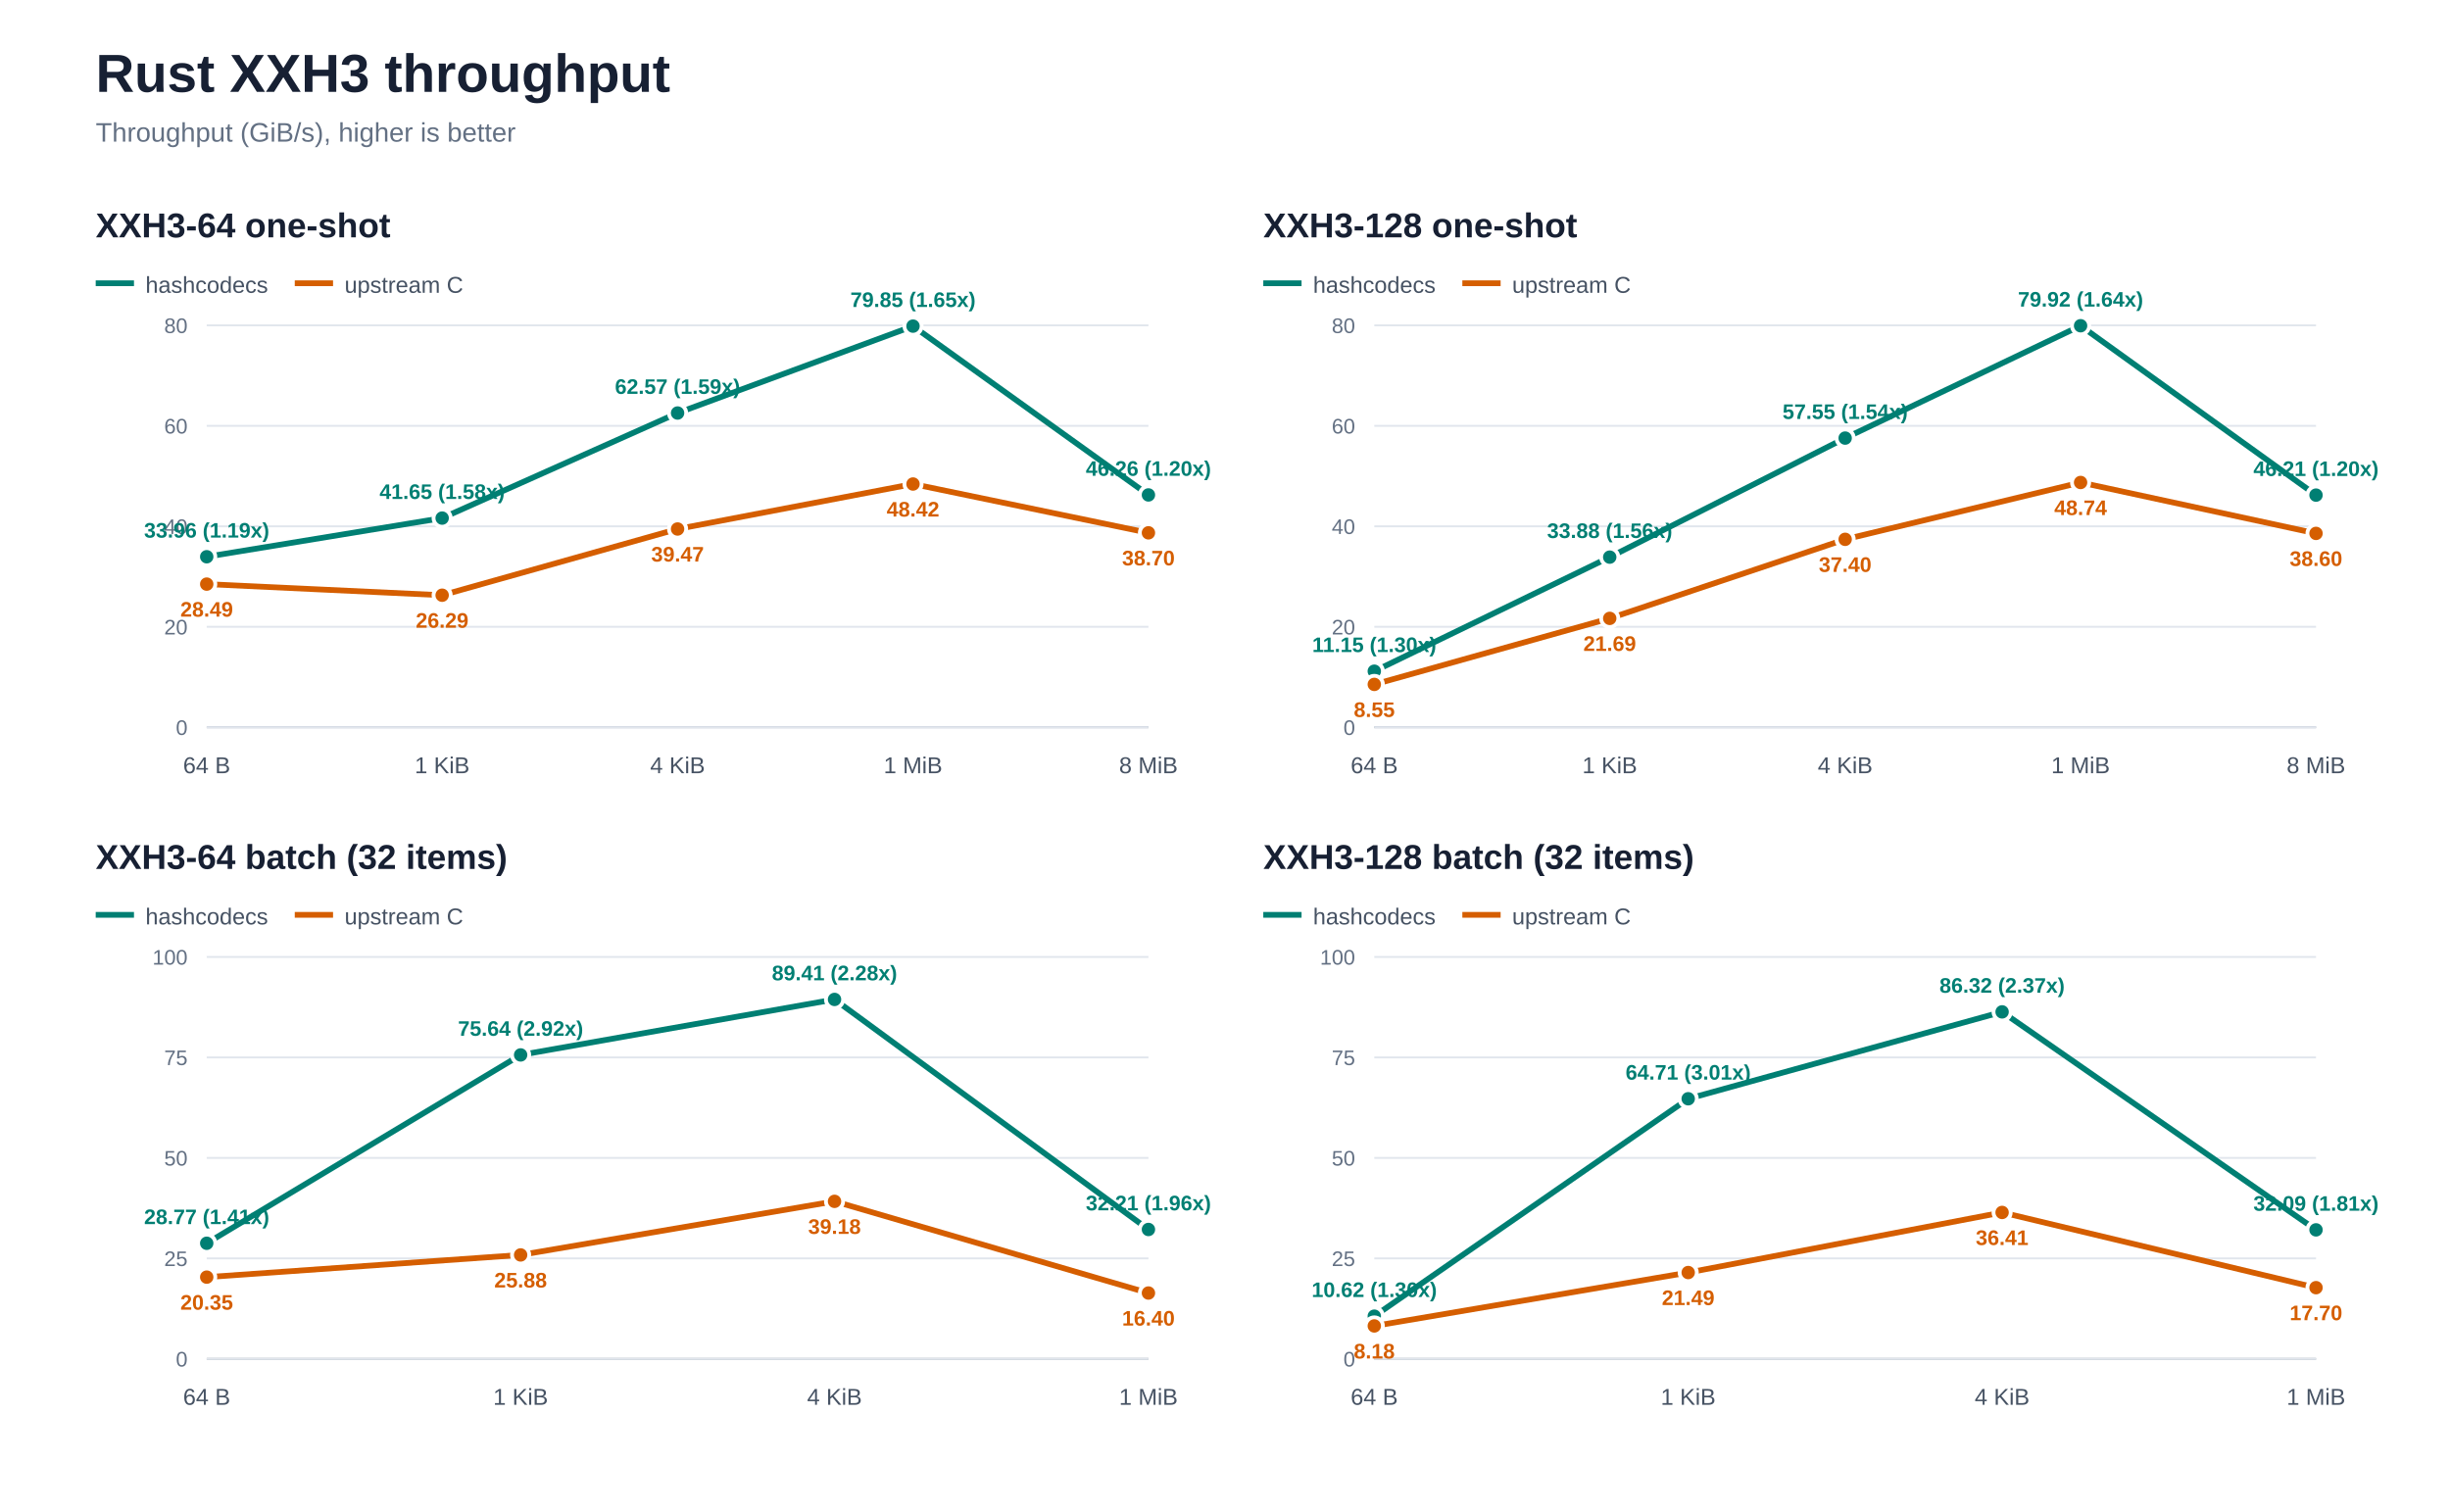
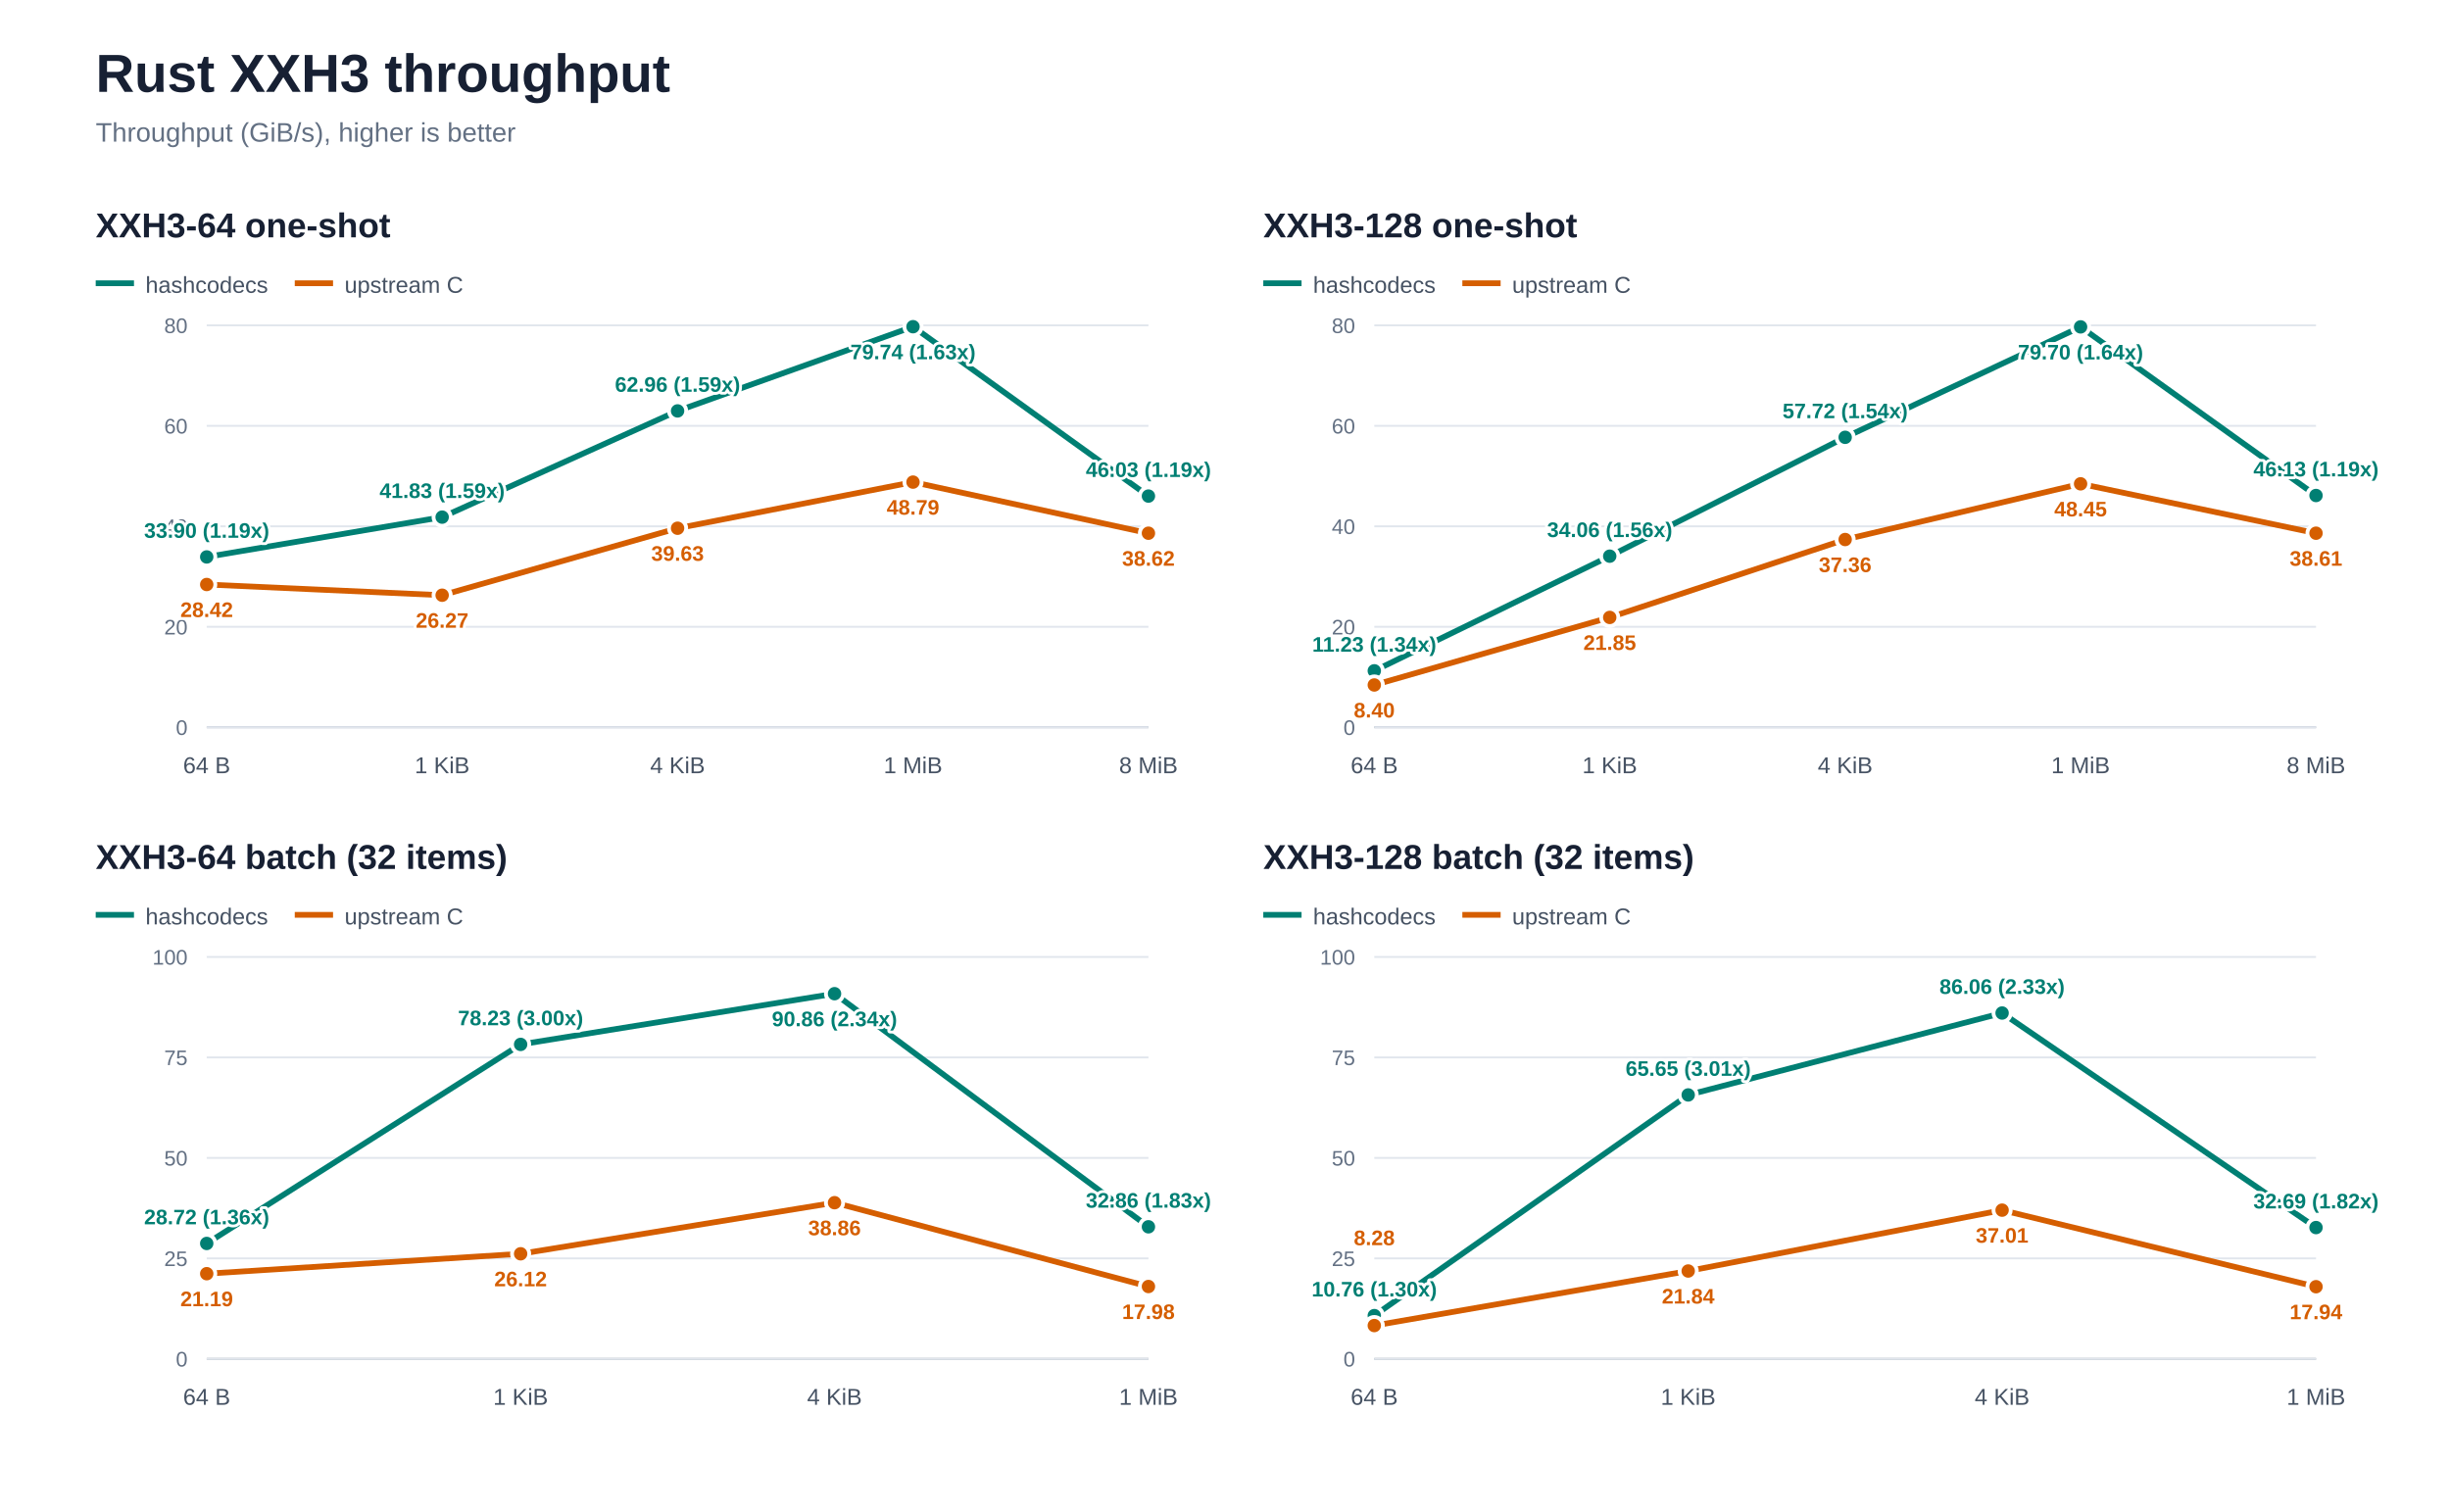
<svg xmlns="http://www.w3.org/2000/svg" width="1280" height="790" viewBox="0 0 1280 790" role="img" aria-labelledby="title desc">
  <rect width="100%" height="100%" fill="#ffffff" />
  <text x="50" y="48" fill="#172033" font-family="Segoe UI,Arial,sans-serif" font-size="28" font-weight="700">Rust XXH3 throughput</text>
  <text x="50" y="74" fill="#637083" font-family="Segoe UI,Arial,sans-serif" font-size="14">Throughput (GiB/s), higher is better</text>
  <text x="50" y="124" fill="#172033" font-family="Segoe UI,Arial,sans-serif" font-size="18" font-weight="600">XXH3-64 one-shot</text>
  <line x1="108" y1="380" x2="600" y2="380" stroke="#9aa5b4" />
  <line x1="50" y1="148" x2="70" y2="148" stroke="#007f73" stroke-width="3" />
  <text x="76" y="153" fill="#465263" font-family="Segoe UI,Arial,sans-serif" font-size="12">hashcodecs</text>
  <line x1="154" y1="148" x2="174" y2="148" stroke="#d55e00" stroke-width="3" />
  <text x="180" y="153" fill="#465263" font-family="Segoe UI,Arial,sans-serif" font-size="12">upstream C</text>
  <line x1="108" y1="380.0" x2="600" y2="380.0" stroke="#e1e6ed" />
  <text x="98" y="384.0" text-anchor="end" fill="#637083" font-family="Segoe UI,Arial,sans-serif" font-size="11">0</text>
  <line x1="108" y1="327.5" x2="600" y2="327.5" stroke="#e1e6ed" />
  <text x="98" y="331.5" text-anchor="end" fill="#637083" font-family="Segoe UI,Arial,sans-serif" font-size="11">20</text>
  <line x1="108" y1="275.0" x2="600" y2="275.0" stroke="#e1e6ed" />
  <text x="98" y="279.0" text-anchor="end" fill="#637083" font-family="Segoe UI,Arial,sans-serif" font-size="11">40</text>
  <line x1="108" y1="222.5" x2="600" y2="222.5" stroke="#e1e6ed" />
  <text x="98" y="226.5" text-anchor="end" fill="#637083" font-family="Segoe UI,Arial,sans-serif" font-size="11">60</text>
  <line x1="108" y1="170.0" x2="600" y2="170.0" stroke="#e1e6ed" />
  <text x="98" y="174.0" text-anchor="end" fill="#637083" font-family="Segoe UI,Arial,sans-serif" font-size="11">80</text>
  <text x="108.0" y="404" text-anchor="middle" fill="#465263" font-family="Segoe UI,Arial,sans-serif" font-size="12">64 B</text>
  <text x="231.0" y="404" text-anchor="middle" fill="#465263" font-family="Segoe UI,Arial,sans-serif" font-size="12">1 KiB</text>
  <text x="354.0" y="404" text-anchor="middle" fill="#465263" font-family="Segoe UI,Arial,sans-serif" font-size="12">4 KiB</text>
  <text x="477.0" y="404" text-anchor="middle" fill="#465263" font-family="Segoe UI,Arial,sans-serif" font-size="12">1 MiB</text>
  <text x="600.0" y="404" text-anchor="middle" fill="#465263" font-family="Segoe UI,Arial,sans-serif" font-size="12">8 MiB</text>
-   <polyline points="108.0,290.9 231.0,270.7 354.0,215.8 477.0,170.4 600.0,258.6" fill="none" stroke="#007f73" stroke-width="3" stroke-linejoin="round" stroke-linecap="round" />
-   <circle cx="108.0" cy="290.9" r="4.5" fill="#007f73" stroke="#ffffff" stroke-width="2" />
-   <text x="108.0" y="280.9" text-anchor="middle" fill="#007f73" font-family="Segoe UI,Arial,sans-serif" font-size="11" font-weight="600">33.96 (1.19x)</text>
-   <circle cx="231.0" cy="270.7" r="4.5" fill="#007f73" stroke="#ffffff" stroke-width="2" />
-   <text x="231.0" y="260.7" text-anchor="middle" fill="#007f73" font-family="Segoe UI,Arial,sans-serif" font-size="11" font-weight="600">41.65 (1.58x)</text>
-   <circle cx="354.0" cy="215.8" r="4.5" fill="#007f73" stroke="#ffffff" stroke-width="2" />
-   <text x="354.0" y="205.8" text-anchor="middle" fill="#007f73" font-family="Segoe UI,Arial,sans-serif" font-size="11" font-weight="600">62.57 (1.59x)</text>
-   <circle cx="477.0" cy="170.4" r="4.5" fill="#007f73" stroke="#ffffff" stroke-width="2" />
-   <text x="477.0" y="160.4" text-anchor="middle" fill="#007f73" font-family="Segoe UI,Arial,sans-serif" font-size="11" font-weight="600">79.85 (1.65x)</text>
-   <circle cx="600.0" cy="258.6" r="4.5" fill="#007f73" stroke="#ffffff" stroke-width="2" />
-   <text x="600.0" y="248.6" text-anchor="middle" fill="#007f73" font-family="Segoe UI,Arial,sans-serif" font-size="11" font-weight="600">46.26 (1.20x)</text>
-   <polyline points="108.0,305.2 231.0,311.0 354.0,276.4 477.0,252.9 600.0,278.4" fill="none" stroke="#d55e00" stroke-width="3" stroke-linejoin="round" stroke-linecap="round" />
-   <circle cx="108.0" cy="305.2" r="4.5" fill="#d55e00" stroke="#ffffff" stroke-width="2" />
-   <text x="108.0" y="322.2" text-anchor="middle" fill="#d55e00" font-family="Segoe UI,Arial,sans-serif" font-size="11" font-weight="600">28.49</text>
+   <polyline points="108.0,291.0 231.0,270.2 354.0,214.7 477.0,170.7 600.0,259.2" fill="none" stroke="#007f73" stroke-width="3" stroke-linejoin="round" stroke-linecap="round" />
+   <circle cx="108.0" cy="291.0" r="4.5" fill="#007f73" stroke="#ffffff" stroke-width="2" />
+   <text x="108.0" y="281.0" text-anchor="middle" fill="#007f73" font-family="Segoe UI,Arial,sans-serif" font-size="11" font-weight="600" paint-order="stroke" stroke="#ffffff" stroke-width="3" stroke-linejoin="round">33.90 (1.19x)</text>
+   <circle cx="231.0" cy="270.2" r="4.5" fill="#007f73" stroke="#ffffff" stroke-width="2" />
+   <text x="231.0" y="260.2" text-anchor="middle" fill="#007f73" font-family="Segoe UI,Arial,sans-serif" font-size="11" font-weight="600" paint-order="stroke" stroke="#ffffff" stroke-width="3" stroke-linejoin="round">41.83 (1.59x)</text>
+   <circle cx="354.0" cy="214.7" r="4.5" fill="#007f73" stroke="#ffffff" stroke-width="2" />
+   <text x="354.0" y="204.7" text-anchor="middle" fill="#007f73" font-family="Segoe UI,Arial,sans-serif" font-size="11" font-weight="600" paint-order="stroke" stroke="#ffffff" stroke-width="3" stroke-linejoin="round">62.96 (1.59x)</text>
+   <circle cx="477.0" cy="170.7" r="4.5" fill="#007f73" stroke="#ffffff" stroke-width="2" />
+   <text x="477.0" y="187.7" text-anchor="middle" fill="#007f73" font-family="Segoe UI,Arial,sans-serif" font-size="11" font-weight="600" paint-order="stroke" stroke="#ffffff" stroke-width="3" stroke-linejoin="round">79.74 (1.63x)</text>
+   <circle cx="600.0" cy="259.2" r="4.5" fill="#007f73" stroke="#ffffff" stroke-width="2" />
+   <text x="600.0" y="249.2" text-anchor="middle" fill="#007f73" font-family="Segoe UI,Arial,sans-serif" font-size="11" font-weight="600" paint-order="stroke" stroke="#ffffff" stroke-width="3" stroke-linejoin="round">46.03 (1.19x)</text>
+   <polyline points="108.0,305.4 231.0,311.0 354.0,276.0 477.0,251.9 600.0,278.6" fill="none" stroke="#d55e00" stroke-width="3" stroke-linejoin="round" stroke-linecap="round" />
+   <circle cx="108.0" cy="305.4" r="4.5" fill="#d55e00" stroke="#ffffff" stroke-width="2" />
+   <text x="108.0" y="322.4" text-anchor="middle" fill="#d55e00" font-family="Segoe UI,Arial,sans-serif" font-size="11" font-weight="600" paint-order="stroke" stroke="#ffffff" stroke-width="3" stroke-linejoin="round">28.42</text>
  <circle cx="231.0" cy="311.0" r="4.5" fill="#d55e00" stroke="#ffffff" stroke-width="2" />
-   <text x="231.0" y="328.0" text-anchor="middle" fill="#d55e00" font-family="Segoe UI,Arial,sans-serif" font-size="11" font-weight="600">26.29</text>
-   <circle cx="354.0" cy="276.4" r="4.5" fill="#d55e00" stroke="#ffffff" stroke-width="2" />
-   <text x="354.0" y="293.4" text-anchor="middle" fill="#d55e00" font-family="Segoe UI,Arial,sans-serif" font-size="11" font-weight="600">39.47</text>
-   <circle cx="477.0" cy="252.9" r="4.5" fill="#d55e00" stroke="#ffffff" stroke-width="2" />
-   <text x="477.0" y="269.9" text-anchor="middle" fill="#d55e00" font-family="Segoe UI,Arial,sans-serif" font-size="11" font-weight="600">48.42</text>
-   <circle cx="600.0" cy="278.4" r="4.5" fill="#d55e00" stroke="#ffffff" stroke-width="2" />
-   <text x="600.0" y="295.4" text-anchor="middle" fill="#d55e00" font-family="Segoe UI,Arial,sans-serif" font-size="11" font-weight="600">38.70</text>
+   <text x="231.0" y="328.0" text-anchor="middle" fill="#d55e00" font-family="Segoe UI,Arial,sans-serif" font-size="11" font-weight="600" paint-order="stroke" stroke="#ffffff" stroke-width="3" stroke-linejoin="round">26.27</text>
+   <circle cx="354.0" cy="276.0" r="4.5" fill="#d55e00" stroke="#ffffff" stroke-width="2" />
+   <text x="354.0" y="293.0" text-anchor="middle" fill="#d55e00" font-family="Segoe UI,Arial,sans-serif" font-size="11" font-weight="600" paint-order="stroke" stroke="#ffffff" stroke-width="3" stroke-linejoin="round">39.63</text>
+   <circle cx="477.0" cy="251.9" r="4.5" fill="#d55e00" stroke="#ffffff" stroke-width="2" />
+   <text x="477.0" y="268.9" text-anchor="middle" fill="#d55e00" font-family="Segoe UI,Arial,sans-serif" font-size="11" font-weight="600" paint-order="stroke" stroke="#ffffff" stroke-width="3" stroke-linejoin="round">48.79</text>
+   <circle cx="600.0" cy="278.6" r="4.5" fill="#d55e00" stroke="#ffffff" stroke-width="2" />
+   <text x="600.0" y="295.6" text-anchor="middle" fill="#d55e00" font-family="Segoe UI,Arial,sans-serif" font-size="11" font-weight="600" paint-order="stroke" stroke="#ffffff" stroke-width="3" stroke-linejoin="round">38.62</text>
  <text x="660" y="124" fill="#172033" font-family="Segoe UI,Arial,sans-serif" font-size="18" font-weight="600">XXH3-128 one-shot</text>
  <line x1="718" y1="380" x2="1210" y2="380" stroke="#9aa5b4" />
  <line x1="660" y1="148" x2="680" y2="148" stroke="#007f73" stroke-width="3" />
  <text x="686" y="153" fill="#465263" font-family="Segoe UI,Arial,sans-serif" font-size="12">hashcodecs</text>
  <line x1="764" y1="148" x2="784" y2="148" stroke="#d55e00" stroke-width="3" />
  <text x="790" y="153" fill="#465263" font-family="Segoe UI,Arial,sans-serif" font-size="12">upstream C</text>
  <line x1="718" y1="380.0" x2="1210" y2="380.0" stroke="#e1e6ed" />
  <text x="708" y="384.0" text-anchor="end" fill="#637083" font-family="Segoe UI,Arial,sans-serif" font-size="11">0</text>
  <line x1="718" y1="327.5" x2="1210" y2="327.5" stroke="#e1e6ed" />
  <text x="708" y="331.5" text-anchor="end" fill="#637083" font-family="Segoe UI,Arial,sans-serif" font-size="11">20</text>
  <line x1="718" y1="275.0" x2="1210" y2="275.0" stroke="#e1e6ed" />
  <text x="708" y="279.0" text-anchor="end" fill="#637083" font-family="Segoe UI,Arial,sans-serif" font-size="11">40</text>
  <line x1="718" y1="222.5" x2="1210" y2="222.5" stroke="#e1e6ed" />
  <text x="708" y="226.5" text-anchor="end" fill="#637083" font-family="Segoe UI,Arial,sans-serif" font-size="11">60</text>
  <line x1="718" y1="170.0" x2="1210" y2="170.0" stroke="#e1e6ed" />
  <text x="708" y="174.0" text-anchor="end" fill="#637083" font-family="Segoe UI,Arial,sans-serif" font-size="11">80</text>
  <text x="718.0" y="404" text-anchor="middle" fill="#465263" font-family="Segoe UI,Arial,sans-serif" font-size="12">64 B</text>
  <text x="841.0" y="404" text-anchor="middle" fill="#465263" font-family="Segoe UI,Arial,sans-serif" font-size="12">1 KiB</text>
  <text x="964.0" y="404" text-anchor="middle" fill="#465263" font-family="Segoe UI,Arial,sans-serif" font-size="12">4 KiB</text>
  <text x="1087.0" y="404" text-anchor="middle" fill="#465263" font-family="Segoe UI,Arial,sans-serif" font-size="12">1 MiB</text>
  <text x="1210.0" y="404" text-anchor="middle" fill="#465263" font-family="Segoe UI,Arial,sans-serif" font-size="12">8 MiB</text>
-   <polyline points="718.0,350.7 841.0,291.1 964.0,228.9 1087.0,170.2 1210.0,258.7" fill="none" stroke="#007f73" stroke-width="3" stroke-linejoin="round" stroke-linecap="round" />
-   <circle cx="718.0" cy="350.7" r="4.5" fill="#007f73" stroke="#ffffff" stroke-width="2" />
-   <text x="718.0" y="340.7" text-anchor="middle" fill="#007f73" font-family="Segoe UI,Arial,sans-serif" font-size="11" font-weight="600">11.15 (1.30x)</text>
-   <circle cx="841.0" cy="291.1" r="4.5" fill="#007f73" stroke="#ffffff" stroke-width="2" />
-   <text x="841.0" y="281.1" text-anchor="middle" fill="#007f73" font-family="Segoe UI,Arial,sans-serif" font-size="11" font-weight="600">33.88 (1.56x)</text>
-   <circle cx="964.0" cy="228.9" r="4.5" fill="#007f73" stroke="#ffffff" stroke-width="2" />
-   <text x="964.0" y="218.9" text-anchor="middle" fill="#007f73" font-family="Segoe UI,Arial,sans-serif" font-size="11" font-weight="600">57.55 (1.54x)</text>
-   <circle cx="1087.0" cy="170.2" r="4.5" fill="#007f73" stroke="#ffffff" stroke-width="2" />
-   <text x="1087.0" y="160.2" text-anchor="middle" fill="#007f73" font-family="Segoe UI,Arial,sans-serif" font-size="11" font-weight="600">79.92 (1.64x)</text>
-   <circle cx="1210.0" cy="258.7" r="4.5" fill="#007f73" stroke="#ffffff" stroke-width="2" />
-   <text x="1210.0" y="248.7" text-anchor="middle" fill="#007f73" font-family="Segoe UI,Arial,sans-serif" font-size="11" font-weight="600">46.21 (1.20x)</text>
-   <polyline points="718.0,357.6 841.0,323.1 964.0,281.8 1087.0,252.1 1210.0,278.7" fill="none" stroke="#d55e00" stroke-width="3" stroke-linejoin="round" stroke-linecap="round" />
-   <circle cx="718.0" cy="357.6" r="4.5" fill="#d55e00" stroke="#ffffff" stroke-width="2" />
-   <text x="718.0" y="374.6" text-anchor="middle" fill="#d55e00" font-family="Segoe UI,Arial,sans-serif" font-size="11" font-weight="600">8.55</text>
-   <circle cx="841.0" cy="323.1" r="4.5" fill="#d55e00" stroke="#ffffff" stroke-width="2" />
-   <text x="841.0" y="340.1" text-anchor="middle" fill="#d55e00" font-family="Segoe UI,Arial,sans-serif" font-size="11" font-weight="600">21.69</text>
-   <circle cx="964.0" cy="281.8" r="4.5" fill="#d55e00" stroke="#ffffff" stroke-width="2" />
-   <text x="964.0" y="298.8" text-anchor="middle" fill="#d55e00" font-family="Segoe UI,Arial,sans-serif" font-size="11" font-weight="600">37.40</text>
-   <circle cx="1087.0" cy="252.1" r="4.5" fill="#d55e00" stroke="#ffffff" stroke-width="2" />
-   <text x="1087.0" y="269.1" text-anchor="middle" fill="#d55e00" font-family="Segoe UI,Arial,sans-serif" font-size="11" font-weight="600">48.74</text>
-   <circle cx="1210.0" cy="278.7" r="4.5" fill="#d55e00" stroke="#ffffff" stroke-width="2" />
-   <text x="1210.0" y="295.7" text-anchor="middle" fill="#d55e00" font-family="Segoe UI,Arial,sans-serif" font-size="11" font-weight="600">38.60</text>
+   <polyline points="718.0,350.5 841.0,290.6 964.0,228.5 1087.0,170.8 1210.0,258.9" fill="none" stroke="#007f73" stroke-width="3" stroke-linejoin="round" stroke-linecap="round" />
+   <circle cx="718.0" cy="350.5" r="4.5" fill="#007f73" stroke="#ffffff" stroke-width="2" />
+   <text x="718.0" y="340.5" text-anchor="middle" fill="#007f73" font-family="Segoe UI,Arial,sans-serif" font-size="11" font-weight="600" paint-order="stroke" stroke="#ffffff" stroke-width="3" stroke-linejoin="round">11.23 (1.34x)</text>
+   <circle cx="841.0" cy="290.6" r="4.5" fill="#007f73" stroke="#ffffff" stroke-width="2" />
+   <text x="841.0" y="280.6" text-anchor="middle" fill="#007f73" font-family="Segoe UI,Arial,sans-serif" font-size="11" font-weight="600" paint-order="stroke" stroke="#ffffff" stroke-width="3" stroke-linejoin="round">34.06 (1.56x)</text>
+   <circle cx="964.0" cy="228.5" r="4.5" fill="#007f73" stroke="#ffffff" stroke-width="2" />
+   <text x="964.0" y="218.5" text-anchor="middle" fill="#007f73" font-family="Segoe UI,Arial,sans-serif" font-size="11" font-weight="600" paint-order="stroke" stroke="#ffffff" stroke-width="3" stroke-linejoin="round">57.72 (1.54x)</text>
+   <circle cx="1087.0" cy="170.8" r="4.5" fill="#007f73" stroke="#ffffff" stroke-width="2" />
+   <text x="1087.0" y="187.8" text-anchor="middle" fill="#007f73" font-family="Segoe UI,Arial,sans-serif" font-size="11" font-weight="600" paint-order="stroke" stroke="#ffffff" stroke-width="3" stroke-linejoin="round">79.70 (1.64x)</text>
+   <circle cx="1210.0" cy="258.9" r="4.5" fill="#007f73" stroke="#ffffff" stroke-width="2" />
+   <text x="1210.0" y="248.9" text-anchor="middle" fill="#007f73" font-family="Segoe UI,Arial,sans-serif" font-size="11" font-weight="600" paint-order="stroke" stroke="#ffffff" stroke-width="3" stroke-linejoin="round">46.13 (1.19x)</text>
+   <polyline points="718.0,357.9 841.0,322.6 964.0,281.9 1087.0,252.8 1210.0,278.6" fill="none" stroke="#d55e00" stroke-width="3" stroke-linejoin="round" stroke-linecap="round" />
+   <circle cx="718.0" cy="357.9" r="4.5" fill="#d55e00" stroke="#ffffff" stroke-width="2" />
+   <text x="718.0" y="374.9" text-anchor="middle" fill="#d55e00" font-family="Segoe UI,Arial,sans-serif" font-size="11" font-weight="600" paint-order="stroke" stroke="#ffffff" stroke-width="3" stroke-linejoin="round">8.40</text>
+   <circle cx="841.0" cy="322.6" r="4.5" fill="#d55e00" stroke="#ffffff" stroke-width="2" />
+   <text x="841.0" y="339.6" text-anchor="middle" fill="#d55e00" font-family="Segoe UI,Arial,sans-serif" font-size="11" font-weight="600" paint-order="stroke" stroke="#ffffff" stroke-width="3" stroke-linejoin="round">21.85</text>
+   <circle cx="964.0" cy="281.9" r="4.5" fill="#d55e00" stroke="#ffffff" stroke-width="2" />
+   <text x="964.0" y="298.9" text-anchor="middle" fill="#d55e00" font-family="Segoe UI,Arial,sans-serif" font-size="11" font-weight="600" paint-order="stroke" stroke="#ffffff" stroke-width="3" stroke-linejoin="round">37.36</text>
+   <circle cx="1087.0" cy="252.8" r="4.5" fill="#d55e00" stroke="#ffffff" stroke-width="2" />
+   <text x="1087.0" y="269.8" text-anchor="middle" fill="#d55e00" font-family="Segoe UI,Arial,sans-serif" font-size="11" font-weight="600" paint-order="stroke" stroke="#ffffff" stroke-width="3" stroke-linejoin="round">48.45</text>
+   <circle cx="1210.0" cy="278.6" r="4.5" fill="#d55e00" stroke="#ffffff" stroke-width="2" />
+   <text x="1210.0" y="295.6" text-anchor="middle" fill="#d55e00" font-family="Segoe UI,Arial,sans-serif" font-size="11" font-weight="600" paint-order="stroke" stroke="#ffffff" stroke-width="3" stroke-linejoin="round">38.61</text>
  <text x="50" y="454" fill="#172033" font-family="Segoe UI,Arial,sans-serif" font-size="18" font-weight="600">XXH3-64 batch (32 items)</text>
  <line x1="108" y1="710" x2="600" y2="710" stroke="#9aa5b4" />
  <line x1="50" y1="478" x2="70" y2="478" stroke="#007f73" stroke-width="3" />
  <text x="76" y="483" fill="#465263" font-family="Segoe UI,Arial,sans-serif" font-size="12">hashcodecs</text>
  <line x1="154" y1="478" x2="174" y2="478" stroke="#d55e00" stroke-width="3" />
  <text x="180" y="483" fill="#465263" font-family="Segoe UI,Arial,sans-serif" font-size="12">upstream C</text>
  <line x1="108" y1="710.0" x2="600" y2="710.0" stroke="#e1e6ed" />
  <text x="98" y="714.0" text-anchor="end" fill="#637083" font-family="Segoe UI,Arial,sans-serif" font-size="11">0</text>
  <line x1="108" y1="657.5" x2="600" y2="657.5" stroke="#e1e6ed" />
  <text x="98" y="661.5" text-anchor="end" fill="#637083" font-family="Segoe UI,Arial,sans-serif" font-size="11">25</text>
  <line x1="108" y1="605.0" x2="600" y2="605.0" stroke="#e1e6ed" />
  <text x="98" y="609.0" text-anchor="end" fill="#637083" font-family="Segoe UI,Arial,sans-serif" font-size="11">50</text>
  <line x1="108" y1="552.5" x2="600" y2="552.5" stroke="#e1e6ed" />
  <text x="98" y="556.5" text-anchor="end" fill="#637083" font-family="Segoe UI,Arial,sans-serif" font-size="11">75</text>
  <line x1="108" y1="500.0" x2="600" y2="500.0" stroke="#e1e6ed" />
  <text x="98" y="504.0" text-anchor="end" fill="#637083" font-family="Segoe UI,Arial,sans-serif" font-size="11">100</text>
  <text x="108.0" y="734" text-anchor="middle" fill="#465263" font-family="Segoe UI,Arial,sans-serif" font-size="12">64 B</text>
  <text x="272.0" y="734" text-anchor="middle" fill="#465263" font-family="Segoe UI,Arial,sans-serif" font-size="12">1 KiB</text>
  <text x="436.0" y="734" text-anchor="middle" fill="#465263" font-family="Segoe UI,Arial,sans-serif" font-size="12">4 KiB</text>
  <text x="600.0" y="734" text-anchor="middle" fill="#465263" font-family="Segoe UI,Arial,sans-serif" font-size="12">1 MiB</text>
-   <polyline points="108.0,649.6 272.0,551.2 436.0,522.2 600.0,642.4" fill="none" stroke="#007f73" stroke-width="3" stroke-linejoin="round" stroke-linecap="round" />
-   <circle cx="108.0" cy="649.6" r="4.5" fill="#007f73" stroke="#ffffff" stroke-width="2" />
-   <text x="108.0" y="639.6" text-anchor="middle" fill="#007f73" font-family="Segoe UI,Arial,sans-serif" font-size="11" font-weight="600">28.77 (1.41x)</text>
-   <circle cx="272.0" cy="551.2" r="4.5" fill="#007f73" stroke="#ffffff" stroke-width="2" />
-   <text x="272.0" y="541.2" text-anchor="middle" fill="#007f73" font-family="Segoe UI,Arial,sans-serif" font-size="11" font-weight="600">75.64 (2.92x)</text>
-   <circle cx="436.0" cy="522.2" r="4.5" fill="#007f73" stroke="#ffffff" stroke-width="2" />
-   <text x="436.0" y="512.2" text-anchor="middle" fill="#007f73" font-family="Segoe UI,Arial,sans-serif" font-size="11" font-weight="600">89.41 (2.28x)</text>
-   <circle cx="600.0" cy="642.4" r="4.5" fill="#007f73" stroke="#ffffff" stroke-width="2" />
-   <text x="600.0" y="632.4" text-anchor="middle" fill="#007f73" font-family="Segoe UI,Arial,sans-serif" font-size="11" font-weight="600">32.21 (1.96x)</text>
-   <polyline points="108.0,667.3 272.0,655.7 436.0,627.7 600.0,675.6" fill="none" stroke="#d55e00" stroke-width="3" stroke-linejoin="round" stroke-linecap="round" />
-   <circle cx="108.0" cy="667.3" r="4.5" fill="#d55e00" stroke="#ffffff" stroke-width="2" />
-   <text x="108.0" y="684.3" text-anchor="middle" fill="#d55e00" font-family="Segoe UI,Arial,sans-serif" font-size="11" font-weight="600">20.35</text>
-   <circle cx="272.0" cy="655.7" r="4.5" fill="#d55e00" stroke="#ffffff" stroke-width="2" />
-   <text x="272.0" y="672.7" text-anchor="middle" fill="#d55e00" font-family="Segoe UI,Arial,sans-serif" font-size="11" font-weight="600">25.88</text>
-   <circle cx="436.0" cy="627.7" r="4.5" fill="#d55e00" stroke="#ffffff" stroke-width="2" />
-   <text x="436.0" y="644.7" text-anchor="middle" fill="#d55e00" font-family="Segoe UI,Arial,sans-serif" font-size="11" font-weight="600">39.18</text>
-   <circle cx="600.0" cy="675.6" r="4.5" fill="#d55e00" stroke="#ffffff" stroke-width="2" />
-   <text x="600.0" y="692.6" text-anchor="middle" fill="#d55e00" font-family="Segoe UI,Arial,sans-serif" font-size="11" font-weight="600">16.40</text>
+   <polyline points="108.0,649.7 272.0,545.7 436.0,519.2 600.0,641.0" fill="none" stroke="#007f73" stroke-width="3" stroke-linejoin="round" stroke-linecap="round" />
+   <circle cx="108.0" cy="649.7" r="4.5" fill="#007f73" stroke="#ffffff" stroke-width="2" />
+   <text x="108.0" y="639.7" text-anchor="middle" fill="#007f73" font-family="Segoe UI,Arial,sans-serif" font-size="11" font-weight="600" paint-order="stroke" stroke="#ffffff" stroke-width="3" stroke-linejoin="round">28.72 (1.36x)</text>
+   <circle cx="272.0" cy="545.7" r="4.5" fill="#007f73" stroke="#ffffff" stroke-width="2" />
+   <text x="272.0" y="535.7" text-anchor="middle" fill="#007f73" font-family="Segoe UI,Arial,sans-serif" font-size="11" font-weight="600" paint-order="stroke" stroke="#ffffff" stroke-width="3" stroke-linejoin="round">78.23 (3.00x)</text>
+   <circle cx="436.0" cy="519.2" r="4.5" fill="#007f73" stroke="#ffffff" stroke-width="2" />
+   <text x="436.0" y="536.2" text-anchor="middle" fill="#007f73" font-family="Segoe UI,Arial,sans-serif" font-size="11" font-weight="600" paint-order="stroke" stroke="#ffffff" stroke-width="3" stroke-linejoin="round">90.86 (2.34x)</text>
+   <circle cx="600.0" cy="641.0" r="4.5" fill="#007f73" stroke="#ffffff" stroke-width="2" />
+   <text x="600.0" y="631.0" text-anchor="middle" fill="#007f73" font-family="Segoe UI,Arial,sans-serif" font-size="11" font-weight="600" paint-order="stroke" stroke="#ffffff" stroke-width="3" stroke-linejoin="round">32.86 (1.83x)</text>
+   <polyline points="108.0,665.5 272.0,655.1 436.0,628.4 600.0,672.2" fill="none" stroke="#d55e00" stroke-width="3" stroke-linejoin="round" stroke-linecap="round" />
+   <circle cx="108.0" cy="665.5" r="4.5" fill="#d55e00" stroke="#ffffff" stroke-width="2" />
+   <text x="108.0" y="682.5" text-anchor="middle" fill="#d55e00" font-family="Segoe UI,Arial,sans-serif" font-size="11" font-weight="600" paint-order="stroke" stroke="#ffffff" stroke-width="3" stroke-linejoin="round">21.19</text>
+   <circle cx="272.0" cy="655.1" r="4.5" fill="#d55e00" stroke="#ffffff" stroke-width="2" />
+   <text x="272.0" y="672.1" text-anchor="middle" fill="#d55e00" font-family="Segoe UI,Arial,sans-serif" font-size="11" font-weight="600" paint-order="stroke" stroke="#ffffff" stroke-width="3" stroke-linejoin="round">26.12</text>
+   <circle cx="436.0" cy="628.4" r="4.5" fill="#d55e00" stroke="#ffffff" stroke-width="2" />
+   <text x="436.0" y="645.4" text-anchor="middle" fill="#d55e00" font-family="Segoe UI,Arial,sans-serif" font-size="11" font-weight="600" paint-order="stroke" stroke="#ffffff" stroke-width="3" stroke-linejoin="round">38.86</text>
+   <circle cx="600.0" cy="672.2" r="4.5" fill="#d55e00" stroke="#ffffff" stroke-width="2" />
+   <text x="600.0" y="689.2" text-anchor="middle" fill="#d55e00" font-family="Segoe UI,Arial,sans-serif" font-size="11" font-weight="600" paint-order="stroke" stroke="#ffffff" stroke-width="3" stroke-linejoin="round">17.98</text>
  <text x="660" y="454" fill="#172033" font-family="Segoe UI,Arial,sans-serif" font-size="18" font-weight="600">XXH3-128 batch (32 items)</text>
  <line x1="718" y1="710" x2="1210" y2="710" stroke="#9aa5b4" />
  <line x1="660" y1="478" x2="680" y2="478" stroke="#007f73" stroke-width="3" />
  <text x="686" y="483" fill="#465263" font-family="Segoe UI,Arial,sans-serif" font-size="12">hashcodecs</text>
  <line x1="764" y1="478" x2="784" y2="478" stroke="#d55e00" stroke-width="3" />
  <text x="790" y="483" fill="#465263" font-family="Segoe UI,Arial,sans-serif" font-size="12">upstream C</text>
  <line x1="718" y1="710.0" x2="1210" y2="710.0" stroke="#e1e6ed" />
  <text x="708" y="714.0" text-anchor="end" fill="#637083" font-family="Segoe UI,Arial,sans-serif" font-size="11">0</text>
  <line x1="718" y1="657.5" x2="1210" y2="657.5" stroke="#e1e6ed" />
  <text x="708" y="661.5" text-anchor="end" fill="#637083" font-family="Segoe UI,Arial,sans-serif" font-size="11">25</text>
  <line x1="718" y1="605.0" x2="1210" y2="605.0" stroke="#e1e6ed" />
  <text x="708" y="609.0" text-anchor="end" fill="#637083" font-family="Segoe UI,Arial,sans-serif" font-size="11">50</text>
  <line x1="718" y1="552.5" x2="1210" y2="552.5" stroke="#e1e6ed" />
  <text x="708" y="556.5" text-anchor="end" fill="#637083" font-family="Segoe UI,Arial,sans-serif" font-size="11">75</text>
  <line x1="718" y1="500.0" x2="1210" y2="500.0" stroke="#e1e6ed" />
  <text x="708" y="504.0" text-anchor="end" fill="#637083" font-family="Segoe UI,Arial,sans-serif" font-size="11">100</text>
  <text x="718.0" y="734" text-anchor="middle" fill="#465263" font-family="Segoe UI,Arial,sans-serif" font-size="12">64 B</text>
  <text x="882.0" y="734" text-anchor="middle" fill="#465263" font-family="Segoe UI,Arial,sans-serif" font-size="12">1 KiB</text>
  <text x="1046.0" y="734" text-anchor="middle" fill="#465263" font-family="Segoe UI,Arial,sans-serif" font-size="12">4 KiB</text>
  <text x="1210.0" y="734" text-anchor="middle" fill="#465263" font-family="Segoe UI,Arial,sans-serif" font-size="12">1 MiB</text>
-   <polyline points="718.0,687.7 882.0,574.1 1046.0,528.7 1210.0,642.6" fill="none" stroke="#007f73" stroke-width="3" stroke-linejoin="round" stroke-linecap="round" />
-   <circle cx="718.0" cy="687.7" r="4.5" fill="#007f73" stroke="#ffffff" stroke-width="2" />
-   <text x="718.0" y="677.7" text-anchor="middle" fill="#007f73" font-family="Segoe UI,Arial,sans-serif" font-size="11" font-weight="600">10.62 (1.30x)</text>
-   <circle cx="882.0" cy="574.1" r="4.5" fill="#007f73" stroke="#ffffff" stroke-width="2" />
-   <text x="882.0" y="564.1" text-anchor="middle" fill="#007f73" font-family="Segoe UI,Arial,sans-serif" font-size="11" font-weight="600">64.71 (3.01x)</text>
-   <circle cx="1046.0" cy="528.7" r="4.5" fill="#007f73" stroke="#ffffff" stroke-width="2" />
-   <text x="1046.0" y="518.7" text-anchor="middle" fill="#007f73" font-family="Segoe UI,Arial,sans-serif" font-size="11" font-weight="600">86.32 (2.37x)</text>
-   <circle cx="1210.0" cy="642.6" r="4.5" fill="#007f73" stroke="#ffffff" stroke-width="2" />
-   <text x="1210.0" y="632.6" text-anchor="middle" fill="#007f73" font-family="Segoe UI,Arial,sans-serif" font-size="11" font-weight="600">32.09 (1.81x)</text>
-   <polyline points="718.0,692.8 882.0,664.9 1046.0,633.5 1210.0,672.8" fill="none" stroke="#d55e00" stroke-width="3" stroke-linejoin="round" stroke-linecap="round" />
-   <circle cx="718.0" cy="692.8" r="4.5" fill="#d55e00" stroke="#ffffff" stroke-width="2" />
-   <text x="718.0" y="709.8" text-anchor="middle" fill="#d55e00" font-family="Segoe UI,Arial,sans-serif" font-size="11" font-weight="600">8.18</text>
-   <circle cx="882.0" cy="664.9" r="4.5" fill="#d55e00" stroke="#ffffff" stroke-width="2" />
-   <text x="882.0" y="681.9" text-anchor="middle" fill="#d55e00" font-family="Segoe UI,Arial,sans-serif" font-size="11" font-weight="600">21.49</text>
-   <circle cx="1046.0" cy="633.5" r="4.5" fill="#d55e00" stroke="#ffffff" stroke-width="2" />
-   <text x="1046.0" y="650.5" text-anchor="middle" fill="#d55e00" font-family="Segoe UI,Arial,sans-serif" font-size="11" font-weight="600">36.41</text>
-   <circle cx="1210.0" cy="672.8" r="4.5" fill="#d55e00" stroke="#ffffff" stroke-width="2" />
-   <text x="1210.0" y="689.8" text-anchor="middle" fill="#d55e00" font-family="Segoe UI,Arial,sans-serif" font-size="11" font-weight="600">17.70</text>
+   <polyline points="718.0,687.4 882.0,572.1 1046.0,529.3 1210.0,641.4" fill="none" stroke="#007f73" stroke-width="3" stroke-linejoin="round" stroke-linecap="round" />
+   <circle cx="718.0" cy="687.4" r="4.5" fill="#007f73" stroke="#ffffff" stroke-width="2" />
+   <text x="718.0" y="677.4" text-anchor="middle" fill="#007f73" font-family="Segoe UI,Arial,sans-serif" font-size="11" font-weight="600" paint-order="stroke" stroke="#ffffff" stroke-width="3" stroke-linejoin="round">10.76 (1.30x)</text>
+   <circle cx="882.0" cy="572.1" r="4.5" fill="#007f73" stroke="#ffffff" stroke-width="2" />
+   <text x="882.0" y="562.1" text-anchor="middle" fill="#007f73" font-family="Segoe UI,Arial,sans-serif" font-size="11" font-weight="600" paint-order="stroke" stroke="#ffffff" stroke-width="3" stroke-linejoin="round">65.65 (3.01x)</text>
+   <circle cx="1046.0" cy="529.3" r="4.5" fill="#007f73" stroke="#ffffff" stroke-width="2" />
+   <text x="1046.0" y="519.3" text-anchor="middle" fill="#007f73" font-family="Segoe UI,Arial,sans-serif" font-size="11" font-weight="600" paint-order="stroke" stroke="#ffffff" stroke-width="3" stroke-linejoin="round">86.06 (2.33x)</text>
+   <circle cx="1210.0" cy="641.4" r="4.5" fill="#007f73" stroke="#ffffff" stroke-width="2" />
+   <text x="1210.0" y="631.4" text-anchor="middle" fill="#007f73" font-family="Segoe UI,Arial,sans-serif" font-size="11" font-weight="600" paint-order="stroke" stroke="#ffffff" stroke-width="3" stroke-linejoin="round">32.69 (1.82x)</text>
+   <polyline points="718.0,692.6 882.0,664.1 1046.0,632.3 1210.0,672.3" fill="none" stroke="#d55e00" stroke-width="3" stroke-linejoin="round" stroke-linecap="round" />
+   <circle cx="718.0" cy="692.6" r="4.5" fill="#d55e00" stroke="#ffffff" stroke-width="2" />
+   <text x="718.0" y="650.6" text-anchor="middle" fill="#d55e00" font-family="Segoe UI,Arial,sans-serif" font-size="11" font-weight="600" paint-order="stroke" stroke="#ffffff" stroke-width="3" stroke-linejoin="round">8.28</text>
+   <circle cx="882.0" cy="664.1" r="4.5" fill="#d55e00" stroke="#ffffff" stroke-width="2" />
+   <text x="882.0" y="681.1" text-anchor="middle" fill="#d55e00" font-family="Segoe UI,Arial,sans-serif" font-size="11" font-weight="600" paint-order="stroke" stroke="#ffffff" stroke-width="3" stroke-linejoin="round">21.84</text>
+   <circle cx="1046.0" cy="632.3" r="4.5" fill="#d55e00" stroke="#ffffff" stroke-width="2" />
+   <text x="1046.0" y="649.3" text-anchor="middle" fill="#d55e00" font-family="Segoe UI,Arial,sans-serif" font-size="11" font-weight="600" paint-order="stroke" stroke="#ffffff" stroke-width="3" stroke-linejoin="round">37.01</text>
+   <circle cx="1210.0" cy="672.3" r="4.5" fill="#d55e00" stroke="#ffffff" stroke-width="2" />
+   <text x="1210.0" y="689.3" text-anchor="middle" fill="#d55e00" font-family="Segoe UI,Arial,sans-serif" font-size="11" font-weight="600" paint-order="stroke" stroke="#ffffff" stroke-width="3" stroke-linejoin="round">17.94</text>
</svg>
